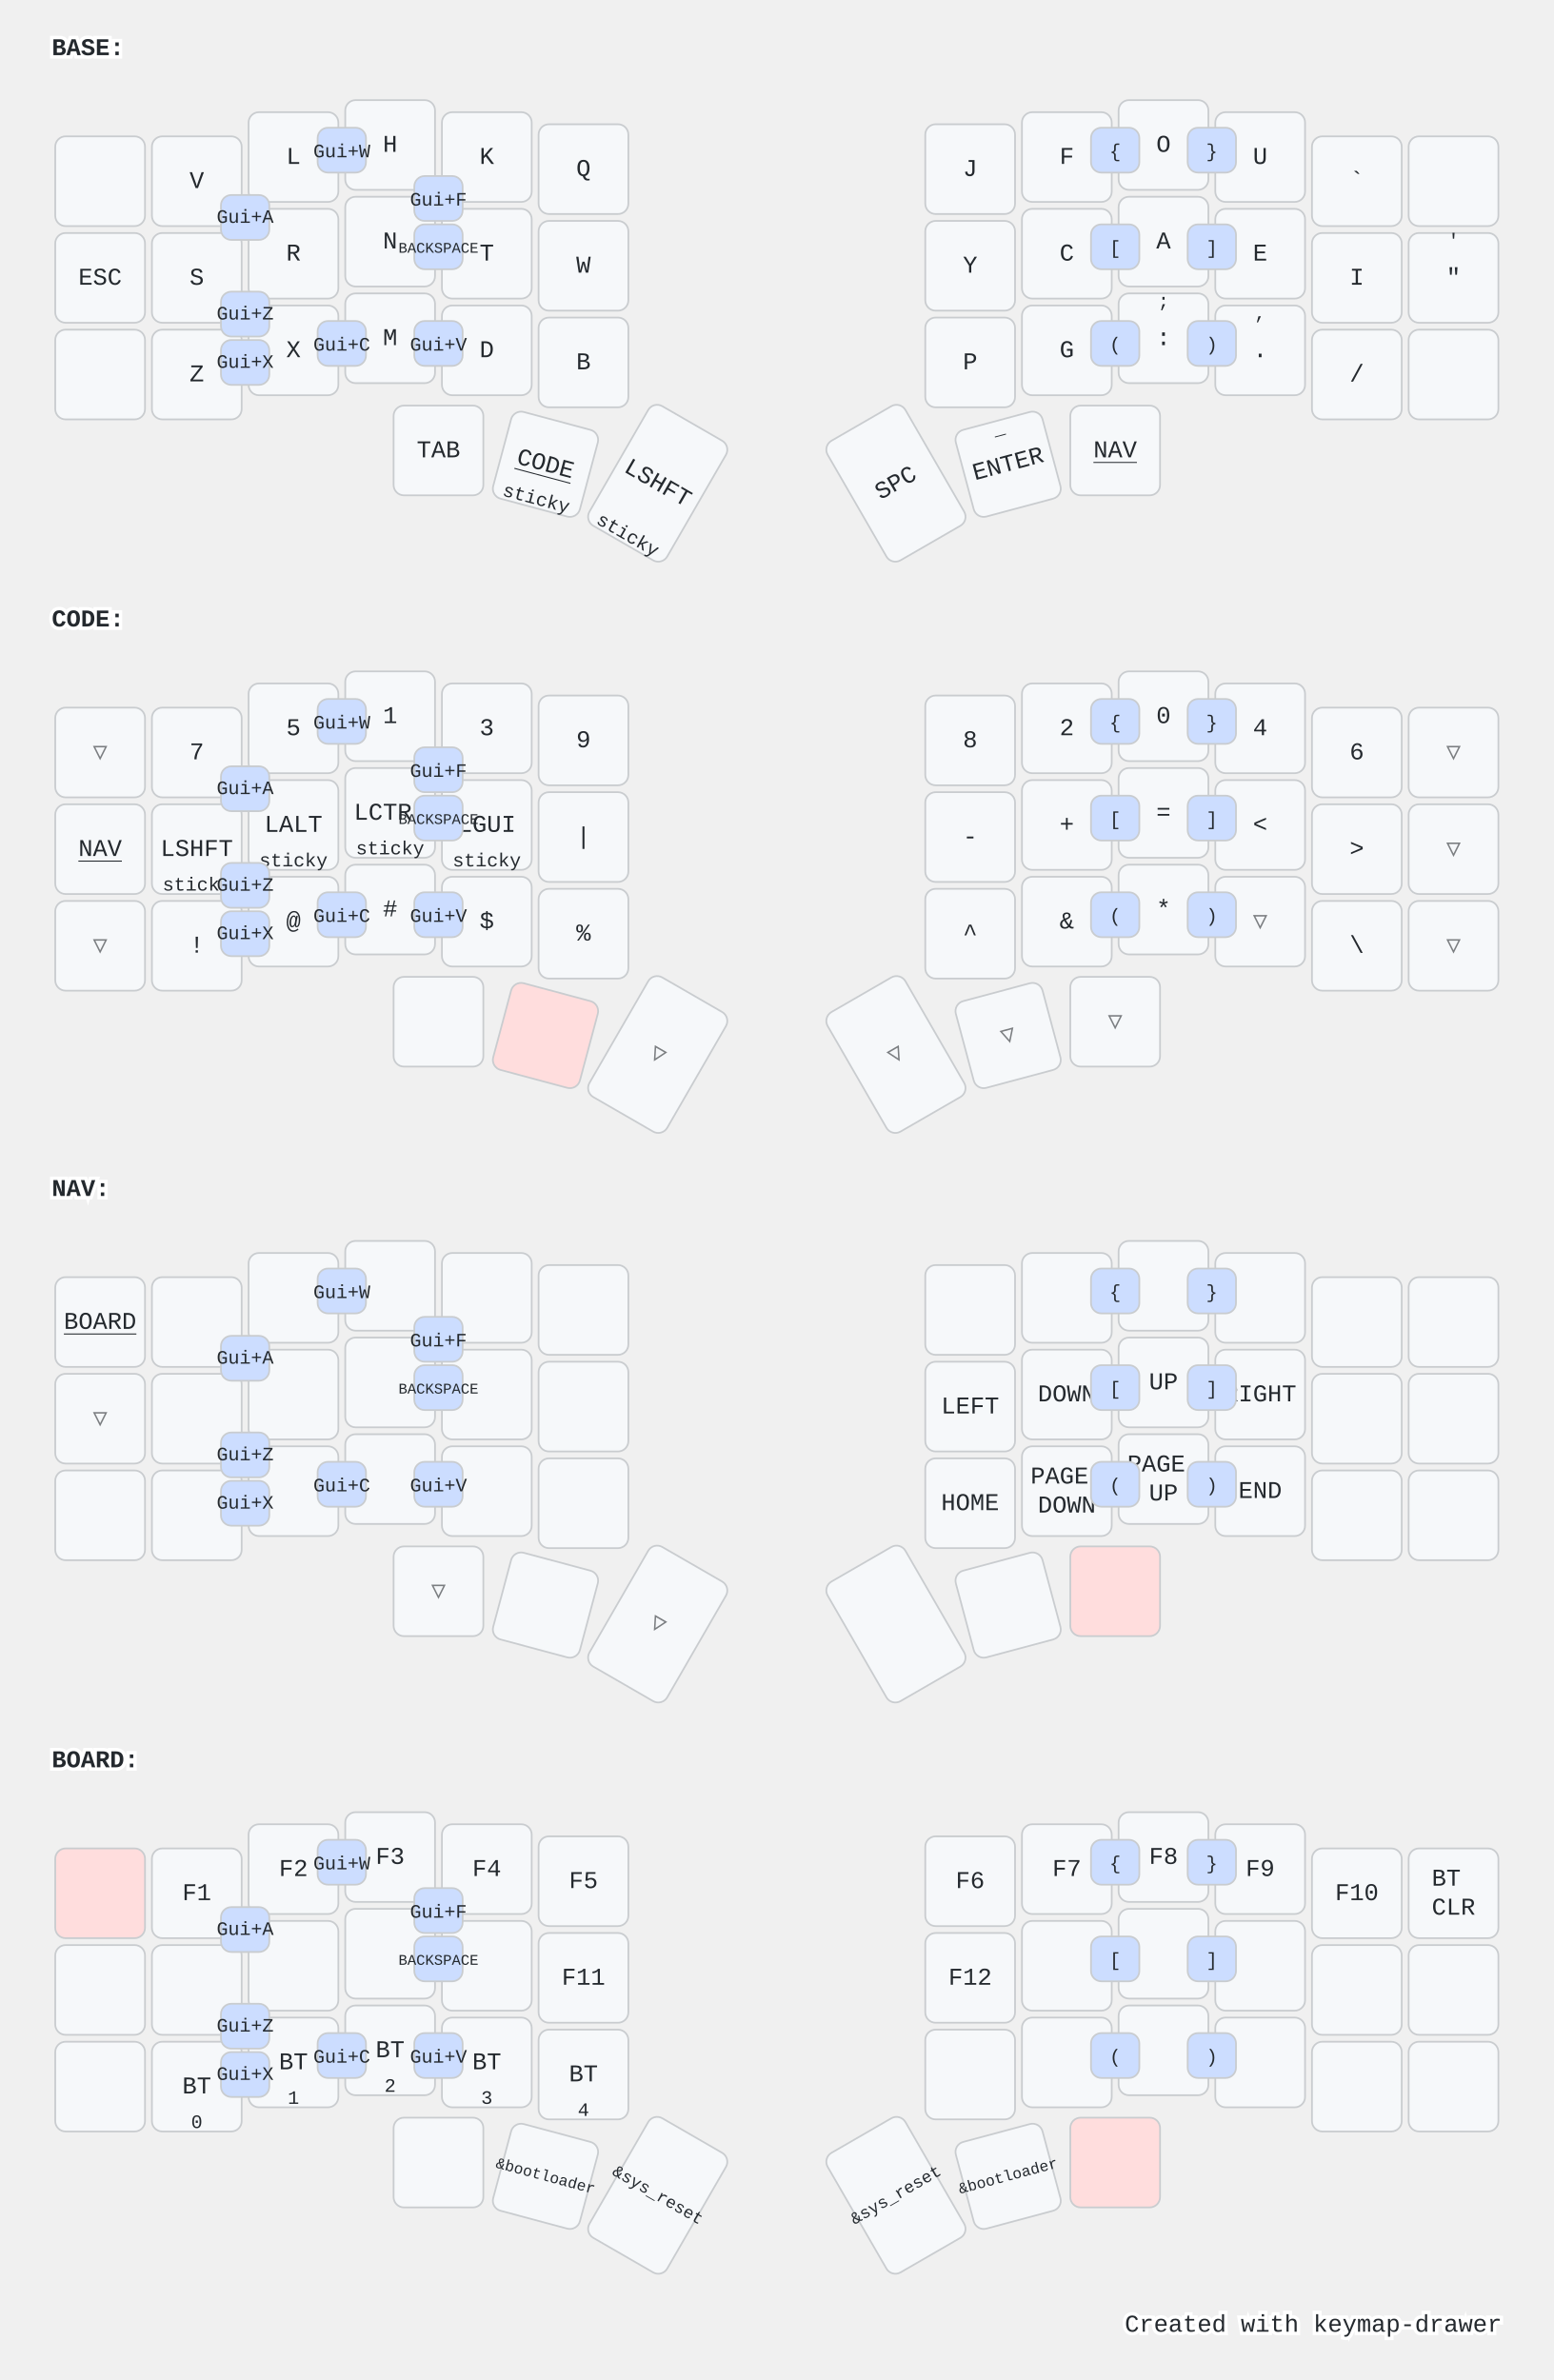
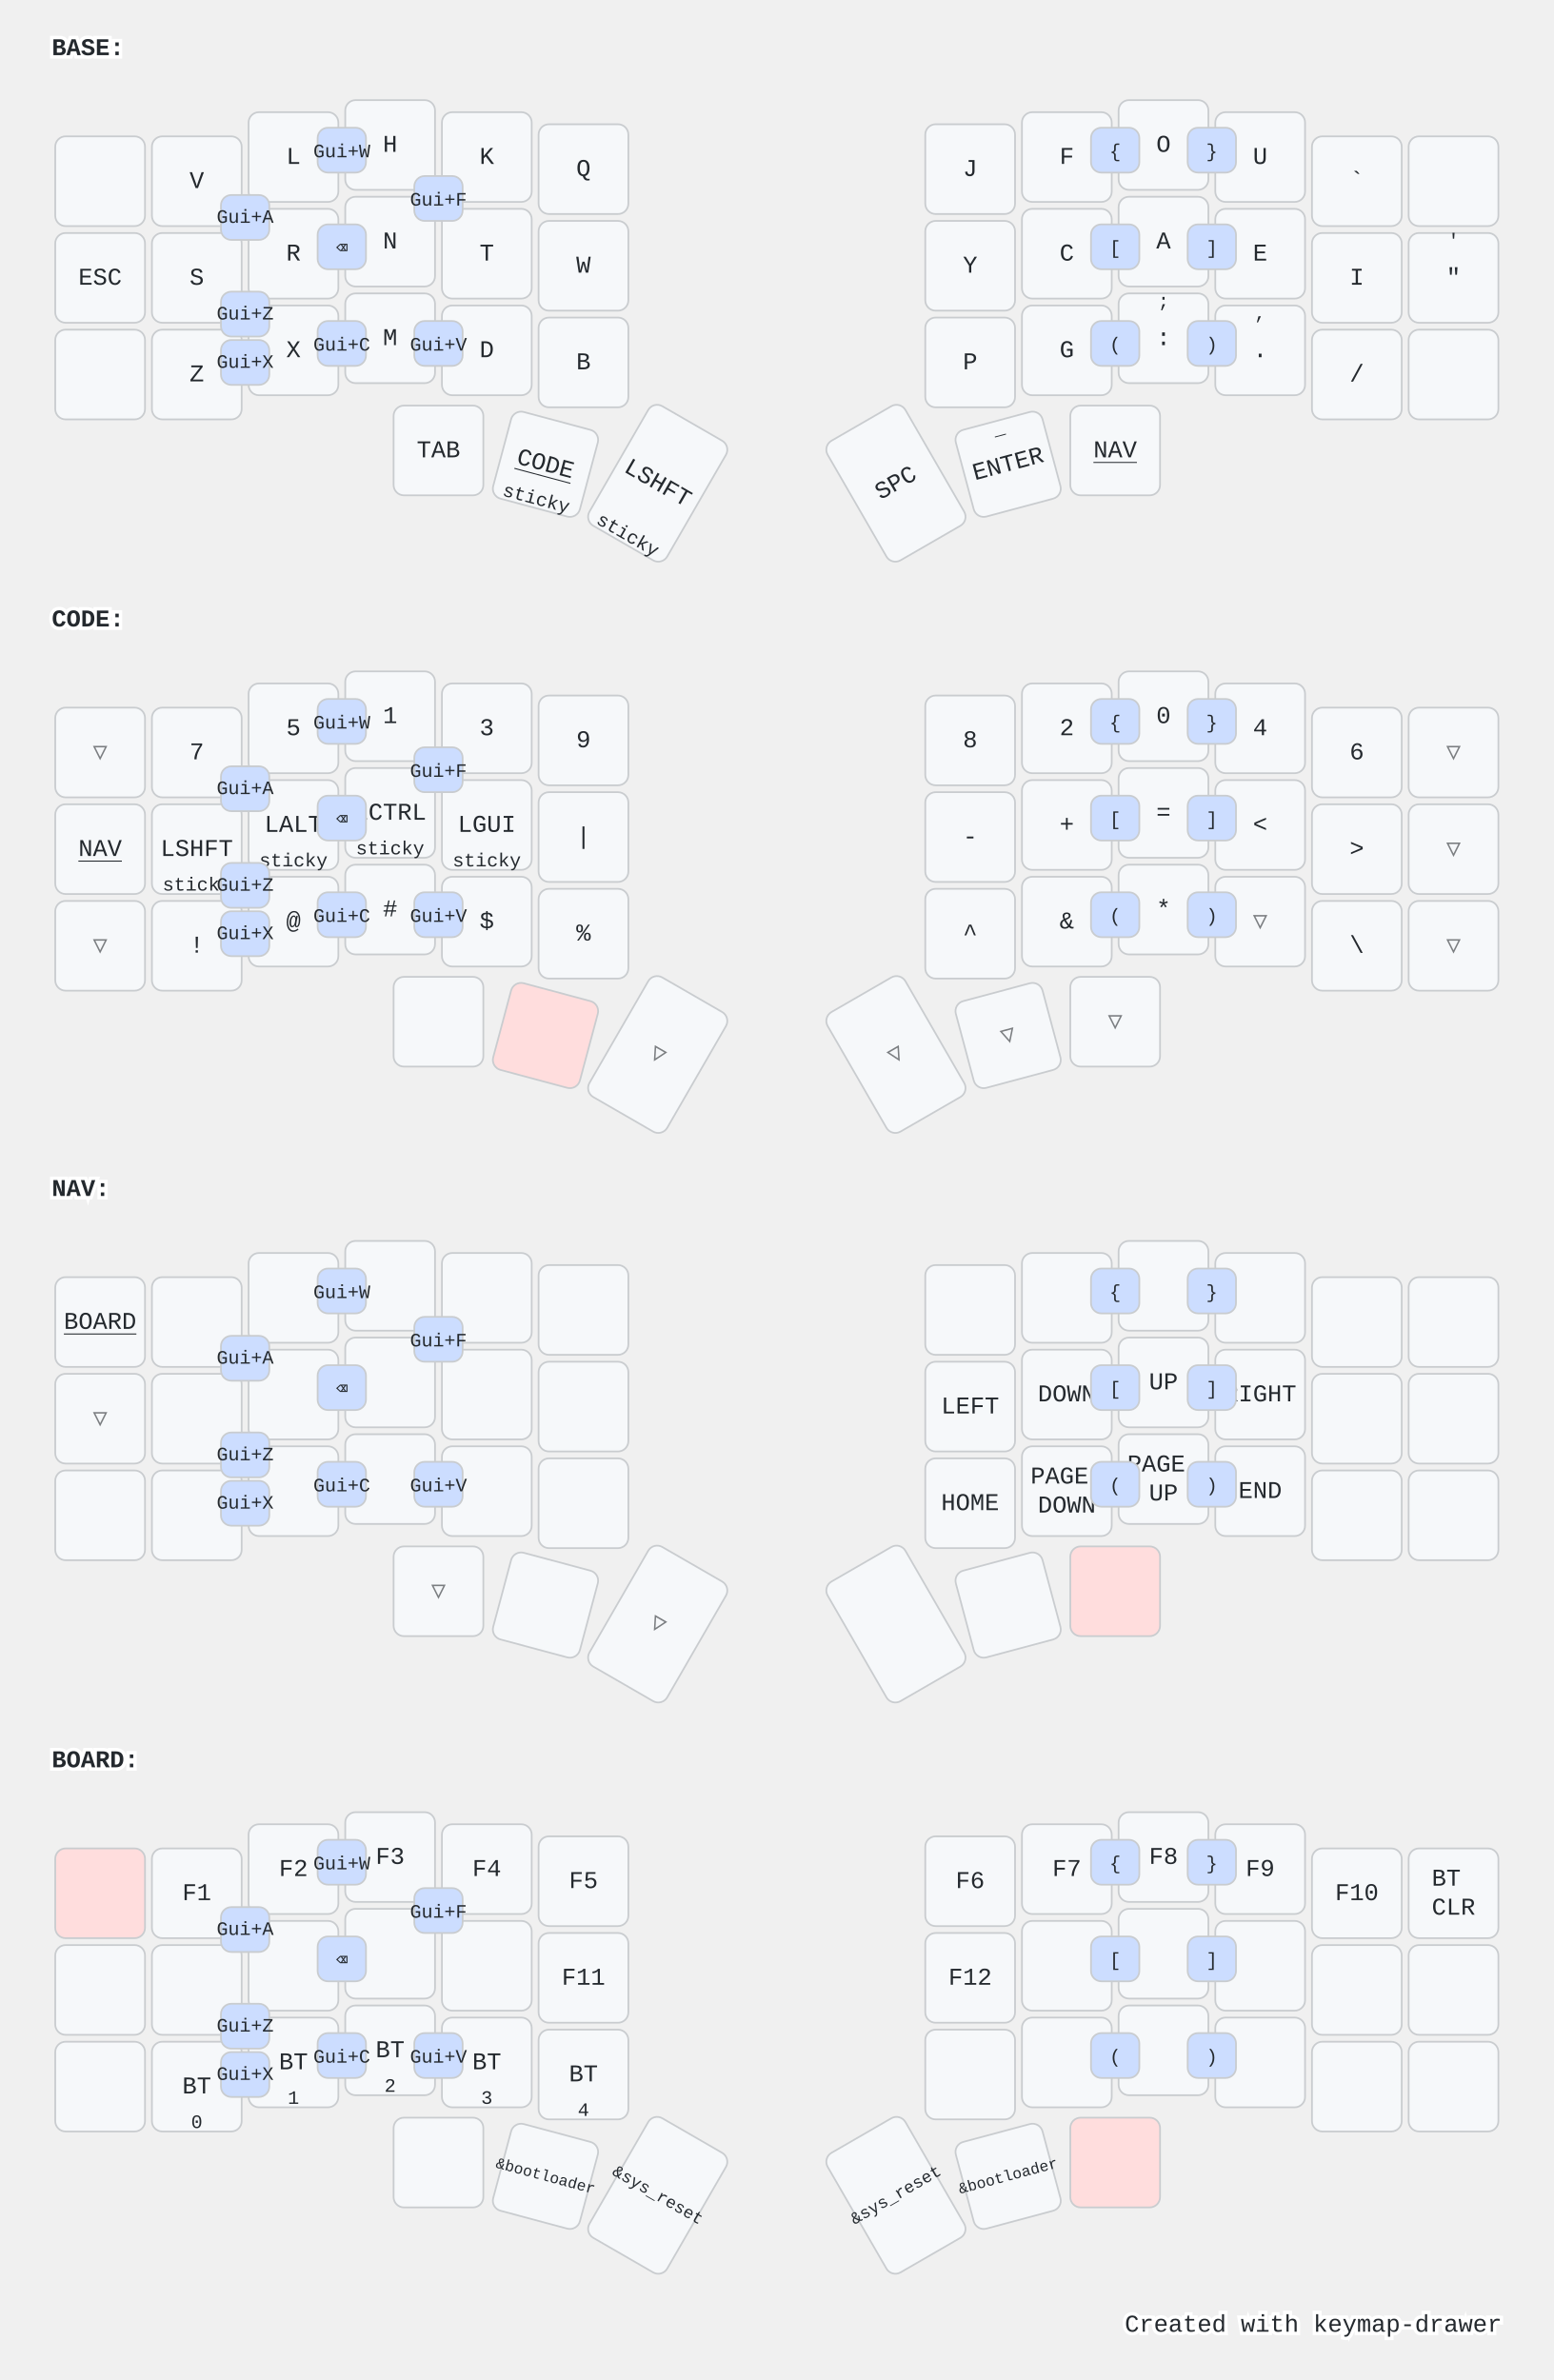
<svg xmlns="http://www.w3.org/2000/svg" width="900" height="1379" viewBox="0 0 900 1379" class="keymap">
  <style>/* inherit to force styles through use tags */
svg path {
    fill: inherit;
}

/* font and background color specifications */
svg.keymap {
    font-family: SFMono-Regular,Consolas,Liberation Mono,Menlo,monospace;
    font-size: 14px;
    font-kerning: normal;
    text-rendering: optimizeLegibility;
    fill: #24292e;
}

/* default key styling */
rect.key {
    fill: #f6f8fa;
}

rect.key, rect.combo {
    stroke: #c9cccf;
    stroke-width: 1;
}

/* default key side styling, only used is draw_key_sides is set */
rect.side {
    filter: brightness(90%);
}

/* color accent for combo boxes */
rect.combo, rect.combo-separate {
    fill: #cdf;
}

/* color accent for held keys */
rect.held, rect.combo.held {
    fill: #fdd;
}

/* color accent for ghost (optional) keys */
rect.ghost, rect.combo.ghost {
    stroke-dasharray: 4, 4;
    stroke-width: 2;
}

text {
    text-anchor: middle;
    dominant-baseline: middle;
}

/* styling for layer labels */
text.label {
    font-weight: bold;
    text-anchor: start;
    stroke: white;
    stroke-width: 4;
    paint-order: stroke;
}

/* styling for optional footer */
text.footer {
    text-anchor: end;
    dominant-baseline: auto;
    stroke: white;
    stroke-width: 4;
    paint-order: stroke;
}

/* styling for combo tap, and key non-tap label text */
text.combo, text.hold, text.shifted, text.left, text.right {
    font-size: 11px;
}

text.hold {
    text-anchor: middle;
    dominant-baseline: auto;
}

text.shifted {
    text-anchor: middle;
    dominant-baseline: hanging;
}

text.left {
    text-anchor: start;
}

text.right {
    text-anchor: end;
}

text.layer-activator {
    text-decoration: underline;
}

/* styling for hold/shifted label text in combo box */
text.combo.hold, text.combo.shifted, text.combo.left, text.combo.right {
    font-size: 8px;
}

/* lighter symbol for transparent keys */
text.trans {
    fill: #7b7e81;
}

/* styling for combo dendrons */
path.combo {
    stroke-width: 1;
    stroke: gray;
    fill: none;
}

/* Start Tabler Icons Cleanup */
/* cannot use height/width with glyphs */
.icon-tabler &gt; path {
    fill: inherit;
    stroke: inherit;
    stroke-width: 2;
}
/* hide tabler's default box */
.icon-tabler &gt; path[stroke="none"][fill="none"] {
    visibility: hidden;
}
/* End Tabler Icons Cleanup */

@media (prefers-color-scheme: dark) {
svg.keymap { fill: #d1d6db; }
rect.key { fill: #3f4750; }
rect.key, rect.combo { stroke: #60666c; }
rect.combo, rect.combo-separate { fill: #1f3d7a; }
rect.held, rect.combo.held { fill: #854747; }
text.label, text.footer { stroke: black; }
text.trans { fill: #7e8184; }
path.combo { stroke: #7f7f7f; }

}</style>
  <g transform="translate(30, 0)" class="layer-BASE">
    <text x="0" y="28" class="label" id="BASE">BASE:</text>
    <g transform="translate(0, 56)">
      <g transform="translate(28, 49)" class="key keypos-0">
        <rect rx="6" ry="6" x="-26" y="-26" width="52" height="52" class="key" />
      </g>
      <g transform="translate(84, 49)" class="key keypos-1">
        <rect rx="6" ry="6" x="-26" y="-26" width="52" height="52" class="key" />
        <text x="0" y="0" class="key tap">V</text>
      </g>
      <g transform="translate(140, 35)" class="key keypos-2">
        <rect rx="6" ry="6" x="-26" y="-26" width="52" height="52" class="key" />
        <text x="0" y="0" class="key tap">L</text>
      </g>
      <g transform="translate(196, 28)" class="key keypos-3">
        <rect rx="6" ry="6" x="-26" y="-26" width="52" height="52" class="key" />
        <text x="0" y="0" class="key tap">H</text>
      </g>
      <g transform="translate(252, 35)" class="key keypos-4">
        <rect rx="6" ry="6" x="-26" y="-26" width="52" height="52" class="key" />
        <text x="0" y="0" class="key tap">K</text>
      </g>
      <g transform="translate(308, 42)" class="key keypos-5">
        <rect rx="6" ry="6" x="-26" y="-26" width="52" height="52" class="key" />
        <text x="0" y="0" class="key tap">Q</text>
      </g>
      <g transform="translate(532, 42)" class="key keypos-6">
        <rect rx="6" ry="6" x="-26" y="-26" width="52" height="52" class="key" />
        <text x="0" y="0" class="key tap">J</text>
      </g>
      <g transform="translate(588, 35)" class="key keypos-7">
        <rect rx="6" ry="6" x="-26" y="-26" width="52" height="52" class="key" />
        <text x="0" y="0" class="key tap">F</text>
      </g>
      <g transform="translate(644, 28)" class="key keypos-8">
        <rect rx="6" ry="6" x="-26" y="-26" width="52" height="52" class="key" />
        <text x="0" y="0" class="key tap">O</text>
      </g>
      <g transform="translate(700, 35)" class="key keypos-9">
        <rect rx="6" ry="6" x="-26" y="-26" width="52" height="52" class="key" />
        <text x="0" y="0" class="key tap">U</text>
      </g>
      <g transform="translate(756, 49)" class="key keypos-10">
        <rect rx="6" ry="6" x="-26" y="-26" width="52" height="52" class="key" />
        <text x="0" y="0" class="key tap">`</text>
      </g>
      <g transform="translate(812, 49)" class="key keypos-11">
        <rect rx="6" ry="6" x="-26" y="-26" width="52" height="52" class="key" />
      </g>
      <g transform="translate(28, 105)" class="key keypos-12">
        <rect rx="6" ry="6" x="-26" y="-26" width="52" height="52" class="key" />
        <text x="0" y="0" class="key tap">ESC</text>
      </g>
      <g transform="translate(84, 105)" class="key keypos-13">
        <rect rx="6" ry="6" x="-26" y="-26" width="52" height="52" class="key" />
        <text x="0" y="0" class="key tap">S</text>
      </g>
      <g transform="translate(140, 91)" class="key keypos-14">
        <rect rx="6" ry="6" x="-26" y="-26" width="52" height="52" class="key" />
        <text x="0" y="0" class="key tap">R</text>
      </g>
      <g transform="translate(196, 84)" class="key keypos-15">
        <rect rx="6" ry="6" x="-26" y="-26" width="52" height="52" class="key" />
        <text x="0" y="0" class="key tap">N</text>
      </g>
      <g transform="translate(252, 91)" class="key keypos-16">
        <rect rx="6" ry="6" x="-26" y="-26" width="52" height="52" class="key" />
        <text x="0" y="0" class="key tap">T</text>
      </g>
      <g transform="translate(308, 98)" class="key keypos-17">
        <rect rx="6" ry="6" x="-26" y="-26" width="52" height="52" class="key" />
        <text x="0" y="0" class="key tap">W</text>
      </g>
      <g transform="translate(532, 98)" class="key keypos-18">
        <rect rx="6" ry="6" x="-26" y="-26" width="52" height="52" class="key" />
        <text x="0" y="0" class="key tap">Y</text>
      </g>
      <g transform="translate(588, 91)" class="key keypos-19">
        <rect rx="6" ry="6" x="-26" y="-26" width="52" height="52" class="key" />
        <text x="0" y="0" class="key tap">C</text>
      </g>
      <g transform="translate(644, 84)" class="key keypos-20">
        <rect rx="6" ry="6" x="-26" y="-26" width="52" height="52" class="key" />
        <text x="0" y="0" class="key tap">A</text>
      </g>
      <g transform="translate(700, 91)" class="key keypos-21">
        <rect rx="6" ry="6" x="-26" y="-26" width="52" height="52" class="key" />
        <text x="0" y="0" class="key tap">E</text>
      </g>
      <g transform="translate(756, 105)" class="key keypos-22">
        <rect rx="6" ry="6" x="-26" y="-26" width="52" height="52" class="key" />
        <text x="0" y="0" class="key tap">I</text>
      </g>
      <g transform="translate(812, 105)" class="key keypos-23">
        <rect rx="6" ry="6" x="-26" y="-26" width="52" height="52" class="key" />
        <text x="0" y="0" class="key tap">"</text>
        <text x="0" y="-24" class="key shifted">'</text>
      </g>
      <g transform="translate(28, 161)" class="key keypos-24">
        <rect rx="6" ry="6" x="-26" y="-26" width="52" height="52" class="key" />
      </g>
      <g transform="translate(84, 161)" class="key keypos-25">
        <rect rx="6" ry="6" x="-26" y="-26" width="52" height="52" class="key" />
        <text x="0" y="0" class="key tap">Z</text>
      </g>
      <g transform="translate(140, 147)" class="key keypos-26">
        <rect rx="6" ry="6" x="-26" y="-26" width="52" height="52" class="key" />
        <text x="0" y="0" class="key tap">X</text>
      </g>
      <g transform="translate(196, 140)" class="key keypos-27">
        <rect rx="6" ry="6" x="-26" y="-26" width="52" height="52" class="key" />
        <text x="0" y="0" class="key tap">M</text>
      </g>
      <g transform="translate(252, 147)" class="key keypos-28">
        <rect rx="6" ry="6" x="-26" y="-26" width="52" height="52" class="key" />
        <text x="0" y="0" class="key tap">D</text>
      </g>
      <g transform="translate(308, 154)" class="key keypos-29">
        <rect rx="6" ry="6" x="-26" y="-26" width="52" height="52" class="key" />
        <text x="0" y="0" class="key tap">B</text>
      </g>
      <g transform="translate(532, 154)" class="key keypos-30">
        <rect rx="6" ry="6" x="-26" y="-26" width="52" height="52" class="key" />
        <text x="0" y="0" class="key tap">P</text>
      </g>
      <g transform="translate(588, 147)" class="key keypos-31">
        <rect rx="6" ry="6" x="-26" y="-26" width="52" height="52" class="key" />
        <text x="0" y="0" class="key tap">G</text>
      </g>
      <g transform="translate(644, 140)" class="key keypos-32">
        <rect rx="6" ry="6" x="-26" y="-26" width="52" height="52" class="key" />
        <text x="0" y="0" class="key tap">:</text>
        <text x="0" y="-24" class="key shifted">;</text>
      </g>
      <g transform="translate(700, 147)" class="key keypos-33">
        <rect rx="6" ry="6" x="-26" y="-26" width="52" height="52" class="key" />
        <text x="0" y="0" class="key tap">.</text>
        <text x="0" y="-24" class="key shifted">,</text>
      </g>
      <g transform="translate(756, 161)" class="key keypos-34">
        <rect rx="6" ry="6" x="-26" y="-26" width="52" height="52" class="key" />
        <text x="0" y="0" class="key tap">/</text>
      </g>
      <g transform="translate(812, 161)" class="key keypos-35">
        <rect rx="6" ry="6" x="-26" y="-26" width="52" height="52" class="key" />
      </g>
      <g transform="translate(224, 205)" class="key keypos-36">
        <rect rx="6" ry="6" x="-26" y="-26" width="52" height="52" class="key" />
        <text x="0" y="0" class="key tap">TAB</text>
      </g>
      <g transform="translate(286, 213) rotate(15.0)" class="key keypos-37">
        <rect rx="6" ry="6" x="-26" y="-26" width="52" height="52" class="key" />
        <a href="#CODE">
          <text x="0" y="0" class="key tap layer-activator">CODE</text>
        </a>
        <text x="0" y="24" class="key hold">sticky</text>
      </g>
      <g transform="translate(351, 224) rotate(30.0)" class="key keypos-38">
        <rect rx="6" ry="6" x="-26" y="-40" width="52" height="80" class="key" />
        <text x="0" y="0" class="key tap">LSHFT</text>
        <text x="0" y="38" class="key hold">sticky</text>
      </g>
      <g transform="translate(489, 224) rotate(-30.0)" class="key keypos-39">
        <rect rx="6" ry="6" x="-26" y="-40" width="52" height="80" class="key" />
        <text x="0" y="0" class="key tap">SPC</text>
      </g>
      <g transform="translate(554, 213) rotate(-15.0)" class="key keypos-40">
        <rect rx="6" ry="6" x="-26" y="-26" width="52" height="52" class="key" />
        <text x="0" y="0" class="key tap">ENTER</text>
        <text x="0" y="-24" class="key shifted">_</text>
      </g>
      <g transform="translate(616, 205)" class="key keypos-41">
        <rect rx="6" ry="6" x="-26" y="-26" width="52" height="52" class="key" />
        <a href="#NAV">
          <text x="0" y="0" class="key tap layer-activator">NAV</text>
        </a>
      </g>
      <g class="combo combopos-0">
        <rect rx="6" ry="6" x="602" y="130" width="28" height="26" class="combo" />
        <text x="616" y="144" class="combo tap">(</text>
      </g>
      <g class="combo combopos-1">
        <rect rx="6" ry="6" x="658" y="130" width="28" height="26" class="combo" />
        <text x="672" y="144" class="combo tap">)</text>
      </g>
      <g class="combo combopos-2">
        <rect rx="6" ry="6" x="602" y="74" width="28" height="26" class="combo" />
        <text x="616" y="88" class="combo tap">[</text>
      </g>
      <g class="combo combopos-3">
        <rect rx="6" ry="6" x="658" y="74" width="28" height="26" class="combo" />
        <text x="672" y="88" class="combo tap">]</text>
      </g>
      <g class="combo combopos-4">
        <rect rx="6" ry="6" x="602" y="18" width="28" height="26" class="combo" />
        <text x="616" y="32" class="combo tap">{</text>
      </g>
      <g class="combo combopos-5">
        <rect rx="6" ry="6" x="658" y="18" width="28" height="26" class="combo" />
        <text x="672" y="32" class="combo tap">}</text>
      </g>
      <g class="combo combopos-6">
-         <rect rx="6" ry="6" x="210" y="74" width="28" height="26" class="combo" />
-         <text x="224" y="88" class="combo tap">
-           <tspan style="font-size: 78%">BACKSPACE</tspan>
-         </text>
+         <rect rx="6" ry="6" x="154" y="74" width="28" height="26" class="combo" />
+         <text x="168" y="88" class="combo tap">⌫</text>
      </g>
      <g class="combo combopos-7">
        <rect rx="6" ry="6" x="98" y="141" width="28" height="26" class="combo" />
        <text x="112" y="154" class="combo tap">Gui+X</text>
      </g>
      <g class="combo combopos-8">
        <rect rx="6" ry="6" x="154" y="130" width="28" height="26" class="combo" />
        <text x="168" y="144" class="combo tap">Gui+C</text>
      </g>
      <g class="combo combopos-9">
        <rect rx="6" ry="6" x="210" y="130" width="28" height="26" class="combo" />
        <text x="224" y="144" class="combo tap">Gui+V</text>
      </g>
      <g class="combo combopos-10">
        <rect rx="6" ry="6" x="210" y="46" width="28" height="26" class="combo" />
        <text x="224" y="60" class="combo tap">Gui+F</text>
      </g>
      <g class="combo combopos-11">
        <rect rx="6" ry="6" x="98" y="113" width="28" height="26" class="combo" />
        <text x="112" y="126" class="combo tap">Gui+Z</text>
      </g>
      <g class="combo combopos-12">
        <rect rx="6" ry="6" x="98" y="57" width="28" height="26" class="combo" />
        <text x="112" y="70" class="combo tap">Gui+A</text>
      </g>
      <g class="combo combopos-13">
        <rect rx="6" ry="6" x="154" y="18" width="28" height="26" class="combo" />
        <text x="168" y="32" class="combo tap">Gui+W</text>
      </g>
    </g>
  </g>
  <g transform="translate(30, 331)" class="layer-CODE">
    <text x="0" y="28" class="label" id="CODE">CODE:</text>
    <g transform="translate(0, 56)">
      <g transform="translate(28, 49)" class="key trans keypos-0">
        <rect rx="6" ry="6" x="-26" y="-26" width="52" height="52" class="key trans" />
        <text x="0" y="0" class="key trans tap">▽</text>
      </g>
      <g transform="translate(84, 49)" class="key keypos-1">
        <rect rx="6" ry="6" x="-26" y="-26" width="52" height="52" class="key" />
        <text x="0" y="0" class="key tap">7</text>
      </g>
      <g transform="translate(140, 35)" class="key keypos-2">
        <rect rx="6" ry="6" x="-26" y="-26" width="52" height="52" class="key" />
        <text x="0" y="0" class="key tap">5</text>
      </g>
      <g transform="translate(196, 28)" class="key keypos-3">
        <rect rx="6" ry="6" x="-26" y="-26" width="52" height="52" class="key" />
        <text x="0" y="0" class="key tap">1</text>
      </g>
      <g transform="translate(252, 35)" class="key keypos-4">
        <rect rx="6" ry="6" x="-26" y="-26" width="52" height="52" class="key" />
        <text x="0" y="0" class="key tap">3</text>
      </g>
      <g transform="translate(308, 42)" class="key keypos-5">
        <rect rx="6" ry="6" x="-26" y="-26" width="52" height="52" class="key" />
        <text x="0" y="0" class="key tap">9</text>
      </g>
      <g transform="translate(532, 42)" class="key keypos-6">
        <rect rx="6" ry="6" x="-26" y="-26" width="52" height="52" class="key" />
        <text x="0" y="0" class="key tap">8</text>
      </g>
      <g transform="translate(588, 35)" class="key keypos-7">
        <rect rx="6" ry="6" x="-26" y="-26" width="52" height="52" class="key" />
        <text x="0" y="0" class="key tap">2</text>
      </g>
      <g transform="translate(644, 28)" class="key keypos-8">
        <rect rx="6" ry="6" x="-26" y="-26" width="52" height="52" class="key" />
        <text x="0" y="0" class="key tap">0</text>
      </g>
      <g transform="translate(700, 35)" class="key keypos-9">
        <rect rx="6" ry="6" x="-26" y="-26" width="52" height="52" class="key" />
        <text x="0" y="0" class="key tap">4</text>
      </g>
      <g transform="translate(756, 49)" class="key keypos-10">
        <rect rx="6" ry="6" x="-26" y="-26" width="52" height="52" class="key" />
        <text x="0" y="0" class="key tap">6</text>
      </g>
      <g transform="translate(812, 49)" class="key trans keypos-11">
        <rect rx="6" ry="6" x="-26" y="-26" width="52" height="52" class="key trans" />
        <text x="0" y="0" class="key trans tap">▽</text>
      </g>
      <g transform="translate(28, 105)" class="key keypos-12">
        <rect rx="6" ry="6" x="-26" y="-26" width="52" height="52" class="key" />
        <a href="#NAV">
          <text x="0" y="0" class="key tap layer-activator">NAV</text>
        </a>
      </g>
      <g transform="translate(84, 105)" class="key keypos-13">
        <rect rx="6" ry="6" x="-26" y="-26" width="52" height="52" class="key" />
        <text x="0" y="0" class="key tap">LSHFT</text>
        <text x="0" y="24" class="key hold">sticky</text>
      </g>
      <g transform="translate(140, 91)" class="key keypos-14">
        <rect rx="6" ry="6" x="-26" y="-26" width="52" height="52" class="key" />
        <text x="0" y="0" class="key tap">LALT</text>
        <text x="0" y="24" class="key hold">sticky</text>
      </g>
      <g transform="translate(196, 84)" class="key keypos-15">
        <rect rx="6" ry="6" x="-26" y="-26" width="52" height="52" class="key" />
        <text x="0" y="0" class="key tap">LCTRL</text>
        <text x="0" y="24" class="key hold">sticky</text>
      </g>
      <g transform="translate(252, 91)" class="key keypos-16">
        <rect rx="6" ry="6" x="-26" y="-26" width="52" height="52" class="key" />
        <text x="0" y="0" class="key tap">LGUI</text>
        <text x="0" y="24" class="key hold">sticky</text>
      </g>
      <g transform="translate(308, 98)" class="key keypos-17">
        <rect rx="6" ry="6" x="-26" y="-26" width="52" height="52" class="key" />
        <text x="0" y="0" class="key tap">|</text>
      </g>
      <g transform="translate(532, 98)" class="key keypos-18">
        <rect rx="6" ry="6" x="-26" y="-26" width="52" height="52" class="key" />
        <text x="0" y="0" class="key tap">-</text>
      </g>
      <g transform="translate(588, 91)" class="key keypos-19">
        <rect rx="6" ry="6" x="-26" y="-26" width="52" height="52" class="key" />
        <text x="0" y="0" class="key tap">+</text>
      </g>
      <g transform="translate(644, 84)" class="key keypos-20">
        <rect rx="6" ry="6" x="-26" y="-26" width="52" height="52" class="key" />
        <text x="0" y="0" class="key tap">=</text>
      </g>
      <g transform="translate(700, 91)" class="key keypos-21">
        <rect rx="6" ry="6" x="-26" y="-26" width="52" height="52" class="key" />
        <text x="0" y="0" class="key tap">&lt;</text>
      </g>
      <g transform="translate(756, 105)" class="key keypos-22">
        <rect rx="6" ry="6" x="-26" y="-26" width="52" height="52" class="key" />
        <text x="0" y="0" class="key tap">&gt;</text>
      </g>
      <g transform="translate(812, 105)" class="key trans keypos-23">
        <rect rx="6" ry="6" x="-26" y="-26" width="52" height="52" class="key trans" />
        <text x="0" y="0" class="key trans tap">▽</text>
      </g>
      <g transform="translate(28, 161)" class="key trans keypos-24">
        <rect rx="6" ry="6" x="-26" y="-26" width="52" height="52" class="key trans" />
        <text x="0" y="0" class="key trans tap">▽</text>
      </g>
      <g transform="translate(84, 161)" class="key keypos-25">
        <rect rx="6" ry="6" x="-26" y="-26" width="52" height="52" class="key" />
        <text x="0" y="0" class="key tap">!</text>
      </g>
      <g transform="translate(140, 147)" class="key keypos-26">
        <rect rx="6" ry="6" x="-26" y="-26" width="52" height="52" class="key" />
        <text x="0" y="0" class="key tap">@</text>
      </g>
      <g transform="translate(196, 140)" class="key keypos-27">
        <rect rx="6" ry="6" x="-26" y="-26" width="52" height="52" class="key" />
        <text x="0" y="0" class="key tap">#</text>
      </g>
      <g transform="translate(252, 147)" class="key keypos-28">
        <rect rx="6" ry="6" x="-26" y="-26" width="52" height="52" class="key" />
        <text x="0" y="0" class="key tap">$</text>
      </g>
      <g transform="translate(308, 154)" class="key keypos-29">
        <rect rx="6" ry="6" x="-26" y="-26" width="52" height="52" class="key" />
        <text x="0" y="0" class="key tap">%</text>
      </g>
      <g transform="translate(532, 154)" class="key keypos-30">
        <rect rx="6" ry="6" x="-26" y="-26" width="52" height="52" class="key" />
        <text x="0" y="0" class="key tap">^</text>
      </g>
      <g transform="translate(588, 147)" class="key keypos-31">
        <rect rx="6" ry="6" x="-26" y="-26" width="52" height="52" class="key" />
        <text x="0" y="0" class="key tap">&amp;</text>
      </g>
      <g transform="translate(644, 140)" class="key keypos-32">
        <rect rx="6" ry="6" x="-26" y="-26" width="52" height="52" class="key" />
        <text x="0" y="0" class="key tap">*</text>
      </g>
      <g transform="translate(700, 147)" class="key trans keypos-33">
        <rect rx="6" ry="6" x="-26" y="-26" width="52" height="52" class="key trans" />
        <text x="0" y="0" class="key trans tap">▽</text>
      </g>
      <g transform="translate(756, 161)" class="key keypos-34">
        <rect rx="6" ry="6" x="-26" y="-26" width="52" height="52" class="key" />
        <text x="0" y="0" class="key tap">\</text>
      </g>
      <g transform="translate(812, 161)" class="key trans keypos-35">
        <rect rx="6" ry="6" x="-26" y="-26" width="52" height="52" class="key trans" />
        <text x="0" y="0" class="key trans tap">▽</text>
      </g>
      <g transform="translate(224, 205)" class="key keypos-36">
        <rect rx="6" ry="6" x="-26" y="-26" width="52" height="52" class="key" />
      </g>
      <g transform="translate(286, 213) rotate(15.0)" class="key held keypos-37">
        <rect rx="6" ry="6" x="-26" y="-26" width="52" height="52" class="key held" />
      </g>
      <g transform="translate(351, 224) rotate(30.0)" class="key trans keypos-38">
        <rect rx="6" ry="6" x="-26" y="-40" width="52" height="80" class="key trans" />
        <text x="0" y="0" class="key trans tap">▽</text>
      </g>
      <g transform="translate(489, 224) rotate(-30.0)" class="key trans keypos-39">
        <rect rx="6" ry="6" x="-26" y="-40" width="52" height="80" class="key trans" />
        <text x="0" y="0" class="key trans tap">▽</text>
      </g>
      <g transform="translate(554, 213) rotate(-15.0)" class="key trans keypos-40">
        <rect rx="6" ry="6" x="-26" y="-26" width="52" height="52" class="key trans" />
        <text x="0" y="0" class="key trans tap">▽</text>
      </g>
      <g transform="translate(616, 205)" class="key trans keypos-41">
        <rect rx="6" ry="6" x="-26" y="-26" width="52" height="52" class="key trans" />
        <text x="0" y="0" class="key trans tap">▽</text>
      </g>
      <g class="combo combopos-0">
        <rect rx="6" ry="6" x="602" y="130" width="28" height="26" class="combo" />
        <text x="616" y="144" class="combo tap">(</text>
      </g>
      <g class="combo combopos-1">
        <rect rx="6" ry="6" x="658" y="130" width="28" height="26" class="combo" />
        <text x="672" y="144" class="combo tap">)</text>
      </g>
      <g class="combo combopos-2">
        <rect rx="6" ry="6" x="602" y="74" width="28" height="26" class="combo" />
        <text x="616" y="88" class="combo tap">[</text>
      </g>
      <g class="combo combopos-3">
        <rect rx="6" ry="6" x="658" y="74" width="28" height="26" class="combo" />
        <text x="672" y="88" class="combo tap">]</text>
      </g>
      <g class="combo combopos-4">
        <rect rx="6" ry="6" x="602" y="18" width="28" height="26" class="combo" />
        <text x="616" y="32" class="combo tap">{</text>
      </g>
      <g class="combo combopos-5">
        <rect rx="6" ry="6" x="658" y="18" width="28" height="26" class="combo" />
        <text x="672" y="32" class="combo tap">}</text>
      </g>
      <g class="combo combopos-6">
-         <rect rx="6" ry="6" x="210" y="74" width="28" height="26" class="combo" />
-         <text x="224" y="88" class="combo tap">
-           <tspan style="font-size: 78%">BACKSPACE</tspan>
-         </text>
+         <rect rx="6" ry="6" x="154" y="74" width="28" height="26" class="combo" />
+         <text x="168" y="88" class="combo tap">⌫</text>
      </g>
      <g class="combo combopos-7">
        <rect rx="6" ry="6" x="98" y="141" width="28" height="26" class="combo" />
        <text x="112" y="154" class="combo tap">Gui+X</text>
      </g>
      <g class="combo combopos-8">
        <rect rx="6" ry="6" x="154" y="130" width="28" height="26" class="combo" />
        <text x="168" y="144" class="combo tap">Gui+C</text>
      </g>
      <g class="combo combopos-9">
        <rect rx="6" ry="6" x="210" y="130" width="28" height="26" class="combo" />
        <text x="224" y="144" class="combo tap">Gui+V</text>
      </g>
      <g class="combo combopos-10">
        <rect rx="6" ry="6" x="210" y="46" width="28" height="26" class="combo" />
        <text x="224" y="60" class="combo tap">Gui+F</text>
      </g>
      <g class="combo combopos-11">
        <rect rx="6" ry="6" x="98" y="113" width="28" height="26" class="combo" />
        <text x="112" y="126" class="combo tap">Gui+Z</text>
      </g>
      <g class="combo combopos-12">
        <rect rx="6" ry="6" x="98" y="57" width="28" height="26" class="combo" />
        <text x="112" y="70" class="combo tap">Gui+A</text>
      </g>
      <g class="combo combopos-13">
        <rect rx="6" ry="6" x="154" y="18" width="28" height="26" class="combo" />
        <text x="168" y="32" class="combo tap">Gui+W</text>
      </g>
    </g>
  </g>
  <g transform="translate(30, 661)" class="layer-NAV">
    <text x="0" y="28" class="label" id="NAV">NAV:</text>
    <g transform="translate(0, 56)">
      <g transform="translate(28, 49)" class="key keypos-0">
        <rect rx="6" ry="6" x="-26" y="-26" width="52" height="52" class="key" />
        <a href="#BOARD">
          <text x="0" y="0" class="key tap layer-activator">BOARD</text>
        </a>
      </g>
      <g transform="translate(84, 49)" class="key keypos-1">
        <rect rx="6" ry="6" x="-26" y="-26" width="52" height="52" class="key" />
      </g>
      <g transform="translate(140, 35)" class="key keypos-2">
        <rect rx="6" ry="6" x="-26" y="-26" width="52" height="52" class="key" />
      </g>
      <g transform="translate(196, 28)" class="key keypos-3">
        <rect rx="6" ry="6" x="-26" y="-26" width="52" height="52" class="key" />
      </g>
      <g transform="translate(252, 35)" class="key keypos-4">
        <rect rx="6" ry="6" x="-26" y="-26" width="52" height="52" class="key" />
      </g>
      <g transform="translate(308, 42)" class="key keypos-5">
        <rect rx="6" ry="6" x="-26" y="-26" width="52" height="52" class="key" />
      </g>
      <g transform="translate(532, 42)" class="key keypos-6">
        <rect rx="6" ry="6" x="-26" y="-26" width="52" height="52" class="key" />
      </g>
      <g transform="translate(588, 35)" class="key keypos-7">
        <rect rx="6" ry="6" x="-26" y="-26" width="52" height="52" class="key" />
      </g>
      <g transform="translate(644, 28)" class="key keypos-8">
        <rect rx="6" ry="6" x="-26" y="-26" width="52" height="52" class="key" />
      </g>
      <g transform="translate(700, 35)" class="key keypos-9">
        <rect rx="6" ry="6" x="-26" y="-26" width="52" height="52" class="key" />
      </g>
      <g transform="translate(756, 49)" class="key keypos-10">
        <rect rx="6" ry="6" x="-26" y="-26" width="52" height="52" class="key" />
      </g>
      <g transform="translate(812, 49)" class="key keypos-11">
        <rect rx="6" ry="6" x="-26" y="-26" width="52" height="52" class="key" />
      </g>
      <g transform="translate(28, 105)" class="key trans keypos-12">
        <rect rx="6" ry="6" x="-26" y="-26" width="52" height="52" class="key trans" />
        <text x="0" y="0" class="key trans tap">▽</text>
      </g>
      <g transform="translate(84, 105)" class="key keypos-13">
        <rect rx="6" ry="6" x="-26" y="-26" width="52" height="52" class="key" />
      </g>
      <g transform="translate(140, 91)" class="key keypos-14">
        <rect rx="6" ry="6" x="-26" y="-26" width="52" height="52" class="key" />
      </g>
      <g transform="translate(196, 84)" class="key keypos-15">
        <rect rx="6" ry="6" x="-26" y="-26" width="52" height="52" class="key" />
      </g>
      <g transform="translate(252, 91)" class="key keypos-16">
        <rect rx="6" ry="6" x="-26" y="-26" width="52" height="52" class="key" />
      </g>
      <g transform="translate(308, 98)" class="key keypos-17">
        <rect rx="6" ry="6" x="-26" y="-26" width="52" height="52" class="key" />
      </g>
      <g transform="translate(532, 98)" class="key keypos-18">
        <rect rx="6" ry="6" x="-26" y="-26" width="52" height="52" class="key" />
        <text x="0" y="0" class="key tap">LEFT</text>
      </g>
      <g transform="translate(588, 91)" class="key keypos-19">
        <rect rx="6" ry="6" x="-26" y="-26" width="52" height="52" class="key" />
        <text x="0" y="0" class="key tap">DOWN</text>
      </g>
      <g transform="translate(644, 84)" class="key keypos-20">
        <rect rx="6" ry="6" x="-26" y="-26" width="52" height="52" class="key" />
        <text x="0" y="0" class="key tap">UP</text>
      </g>
      <g transform="translate(700, 91)" class="key keypos-21">
        <rect rx="6" ry="6" x="-26" y="-26" width="52" height="52" class="key" />
        <text x="0" y="0" class="key tap">RIGHT</text>
      </g>
      <g transform="translate(756, 105)" class="key keypos-22">
        <rect rx="6" ry="6" x="-26" y="-26" width="52" height="52" class="key" />
      </g>
      <g transform="translate(812, 105)" class="key keypos-23">
        <rect rx="6" ry="6" x="-26" y="-26" width="52" height="52" class="key" />
      </g>
      <g transform="translate(28, 161)" class="key keypos-24">
        <rect rx="6" ry="6" x="-26" y="-26" width="52" height="52" class="key" />
      </g>
      <g transform="translate(84, 161)" class="key keypos-25">
        <rect rx="6" ry="6" x="-26" y="-26" width="52" height="52" class="key" />
      </g>
      <g transform="translate(140, 147)" class="key keypos-26">
        <rect rx="6" ry="6" x="-26" y="-26" width="52" height="52" class="key" />
      </g>
      <g transform="translate(196, 140)" class="key keypos-27">
        <rect rx="6" ry="6" x="-26" y="-26" width="52" height="52" class="key" />
      </g>
      <g transform="translate(252, 147)" class="key keypos-28">
        <rect rx="6" ry="6" x="-26" y="-26" width="52" height="52" class="key" />
      </g>
      <g transform="translate(308, 154)" class="key keypos-29">
        <rect rx="6" ry="6" x="-26" y="-26" width="52" height="52" class="key" />
      </g>
      <g transform="translate(532, 154)" class="key keypos-30">
        <rect rx="6" ry="6" x="-26" y="-26" width="52" height="52" class="key" />
        <text x="0" y="0" class="key tap">HOME</text>
      </g>
      <g transform="translate(588, 147)" class="key keypos-31">
        <rect rx="6" ry="6" x="-26" y="-26" width="52" height="52" class="key" />
        <text x="0" y="0" class="key tap">
          <tspan x="0" dy="-0.6em">PAGE</tspan>
          <tspan x="0" dy="1.2em">DOWN</tspan>
        </text>
      </g>
      <g transform="translate(644, 140)" class="key keypos-32">
        <rect rx="6" ry="6" x="-26" y="-26" width="52" height="52" class="key" />
        <text x="0" y="0" class="key tap">
          <tspan x="0" dy="-0.6em">PAGE</tspan>
          <tspan x="0" dy="1.2em">UP</tspan>
        </text>
      </g>
      <g transform="translate(700, 147)" class="key keypos-33">
        <rect rx="6" ry="6" x="-26" y="-26" width="52" height="52" class="key" />
        <text x="0" y="0" class="key tap">END</text>
      </g>
      <g transform="translate(756, 161)" class="key keypos-34">
        <rect rx="6" ry="6" x="-26" y="-26" width="52" height="52" class="key" />
      </g>
      <g transform="translate(812, 161)" class="key keypos-35">
        <rect rx="6" ry="6" x="-26" y="-26" width="52" height="52" class="key" />
      </g>
      <g transform="translate(224, 205)" class="key trans keypos-36">
        <rect rx="6" ry="6" x="-26" y="-26" width="52" height="52" class="key trans" />
        <text x="0" y="0" class="key trans tap">▽</text>
      </g>
      <g transform="translate(286, 213) rotate(15.0)" class="key keypos-37">
        <rect rx="6" ry="6" x="-26" y="-26" width="52" height="52" class="key" />
      </g>
      <g transform="translate(351, 224) rotate(30.0)" class="key trans keypos-38">
        <rect rx="6" ry="6" x="-26" y="-40" width="52" height="80" class="key trans" />
        <text x="0" y="0" class="key trans tap">▽</text>
      </g>
      <g transform="translate(489, 224) rotate(-30.0)" class="key keypos-39">
        <rect rx="6" ry="6" x="-26" y="-40" width="52" height="80" class="key" />
      </g>
      <g transform="translate(554, 213) rotate(-15.0)" class="key keypos-40">
        <rect rx="6" ry="6" x="-26" y="-26" width="52" height="52" class="key" />
      </g>
      <g transform="translate(616, 205)" class="key held keypos-41">
        <rect rx="6" ry="6" x="-26" y="-26" width="52" height="52" class="key held" />
      </g>
      <g class="combo combopos-0">
        <rect rx="6" ry="6" x="602" y="130" width="28" height="26" class="combo" />
        <text x="616" y="144" class="combo tap">(</text>
      </g>
      <g class="combo combopos-1">
        <rect rx="6" ry="6" x="658" y="130" width="28" height="26" class="combo" />
        <text x="672" y="144" class="combo tap">)</text>
      </g>
      <g class="combo combopos-2">
        <rect rx="6" ry="6" x="602" y="74" width="28" height="26" class="combo" />
        <text x="616" y="88" class="combo tap">[</text>
      </g>
      <g class="combo combopos-3">
        <rect rx="6" ry="6" x="658" y="74" width="28" height="26" class="combo" />
        <text x="672" y="88" class="combo tap">]</text>
      </g>
      <g class="combo combopos-4">
        <rect rx="6" ry="6" x="602" y="18" width="28" height="26" class="combo" />
        <text x="616" y="32" class="combo tap">{</text>
      </g>
      <g class="combo combopos-5">
        <rect rx="6" ry="6" x="658" y="18" width="28" height="26" class="combo" />
        <text x="672" y="32" class="combo tap">}</text>
      </g>
      <g class="combo combopos-6">
-         <rect rx="6" ry="6" x="210" y="74" width="28" height="26" class="combo" />
-         <text x="224" y="88" class="combo tap">
-           <tspan style="font-size: 78%">BACKSPACE</tspan>
-         </text>
+         <rect rx="6" ry="6" x="154" y="74" width="28" height="26" class="combo" />
+         <text x="168" y="88" class="combo tap">⌫</text>
      </g>
      <g class="combo combopos-7">
        <rect rx="6" ry="6" x="98" y="141" width="28" height="26" class="combo" />
        <text x="112" y="154" class="combo tap">Gui+X</text>
      </g>
      <g class="combo combopos-8">
        <rect rx="6" ry="6" x="154" y="130" width="28" height="26" class="combo" />
        <text x="168" y="144" class="combo tap">Gui+C</text>
      </g>
      <g class="combo combopos-9">
        <rect rx="6" ry="6" x="210" y="130" width="28" height="26" class="combo" />
        <text x="224" y="144" class="combo tap">Gui+V</text>
      </g>
      <g class="combo combopos-10">
        <rect rx="6" ry="6" x="210" y="46" width="28" height="26" class="combo" />
        <text x="224" y="60" class="combo tap">Gui+F</text>
      </g>
      <g class="combo combopos-11">
        <rect rx="6" ry="6" x="98" y="113" width="28" height="26" class="combo" />
        <text x="112" y="126" class="combo tap">Gui+Z</text>
      </g>
      <g class="combo combopos-12">
        <rect rx="6" ry="6" x="98" y="57" width="28" height="26" class="combo" />
        <text x="112" y="70" class="combo tap">Gui+A</text>
      </g>
      <g class="combo combopos-13">
        <rect rx="6" ry="6" x="154" y="18" width="28" height="26" class="combo" />
        <text x="168" y="32" class="combo tap">Gui+W</text>
      </g>
    </g>
  </g>
  <g transform="translate(30, 992)" class="layer-BOARD">
    <text x="0" y="28" class="label" id="BOARD">BOARD:</text>
    <g transform="translate(0, 56)">
      <g transform="translate(28, 49)" class="key held keypos-0">
        <rect rx="6" ry="6" x="-26" y="-26" width="52" height="52" class="key held" />
      </g>
      <g transform="translate(84, 49)" class="key keypos-1">
        <rect rx="6" ry="6" x="-26" y="-26" width="52" height="52" class="key" />
        <text x="0" y="0" class="key tap">F1</text>
      </g>
      <g transform="translate(140, 35)" class="key keypos-2">
        <rect rx="6" ry="6" x="-26" y="-26" width="52" height="52" class="key" />
        <text x="0" y="0" class="key tap">F2</text>
      </g>
      <g transform="translate(196, 28)" class="key keypos-3">
        <rect rx="6" ry="6" x="-26" y="-26" width="52" height="52" class="key" />
        <text x="0" y="0" class="key tap">F3</text>
      </g>
      <g transform="translate(252, 35)" class="key keypos-4">
        <rect rx="6" ry="6" x="-26" y="-26" width="52" height="52" class="key" />
        <text x="0" y="0" class="key tap">F4</text>
      </g>
      <g transform="translate(308, 42)" class="key keypos-5">
        <rect rx="6" ry="6" x="-26" y="-26" width="52" height="52" class="key" />
        <text x="0" y="0" class="key tap">F5</text>
      </g>
      <g transform="translate(532, 42)" class="key keypos-6">
        <rect rx="6" ry="6" x="-26" y="-26" width="52" height="52" class="key" />
        <text x="0" y="0" class="key tap">F6</text>
      </g>
      <g transform="translate(588, 35)" class="key keypos-7">
        <rect rx="6" ry="6" x="-26" y="-26" width="52" height="52" class="key" />
        <text x="0" y="0" class="key tap">F7</text>
      </g>
      <g transform="translate(644, 28)" class="key keypos-8">
        <rect rx="6" ry="6" x="-26" y="-26" width="52" height="52" class="key" />
        <text x="0" y="0" class="key tap">F8</text>
      </g>
      <g transform="translate(700, 35)" class="key keypos-9">
        <rect rx="6" ry="6" x="-26" y="-26" width="52" height="52" class="key" />
        <text x="0" y="0" class="key tap">F9</text>
      </g>
      <g transform="translate(756, 49)" class="key keypos-10">
        <rect rx="6" ry="6" x="-26" y="-26" width="52" height="52" class="key" />
        <text x="0" y="0" class="key tap">F10</text>
      </g>
      <g transform="translate(812, 49)" class="key keypos-11">
        <rect rx="6" ry="6" x="-26" y="-26" width="52" height="52" class="key" />
        <text x="0" y="0" class="key tap">
          <tspan x="0" dy="-0.6em">BT</tspan>
          <tspan x="0" dy="1.2em">CLR</tspan>
        </text>
      </g>
      <g transform="translate(28, 105)" class="key keypos-12">
        <rect rx="6" ry="6" x="-26" y="-26" width="52" height="52" class="key" />
      </g>
      <g transform="translate(84, 105)" class="key keypos-13">
        <rect rx="6" ry="6" x="-26" y="-26" width="52" height="52" class="key" />
      </g>
      <g transform="translate(140, 91)" class="key keypos-14">
        <rect rx="6" ry="6" x="-26" y="-26" width="52" height="52" class="key" />
      </g>
      <g transform="translate(196, 84)" class="key keypos-15">
        <rect rx="6" ry="6" x="-26" y="-26" width="52" height="52" class="key" />
      </g>
      <g transform="translate(252, 91)" class="key keypos-16">
        <rect rx="6" ry="6" x="-26" y="-26" width="52" height="52" class="key" />
      </g>
      <g transform="translate(308, 98)" class="key keypos-17">
        <rect rx="6" ry="6" x="-26" y="-26" width="52" height="52" class="key" />
        <text x="0" y="0" class="key tap">F11</text>
      </g>
      <g transform="translate(532, 98)" class="key keypos-18">
        <rect rx="6" ry="6" x="-26" y="-26" width="52" height="52" class="key" />
        <text x="0" y="0" class="key tap">F12</text>
      </g>
      <g transform="translate(588, 91)" class="key keypos-19">
        <rect rx="6" ry="6" x="-26" y="-26" width="52" height="52" class="key" />
      </g>
      <g transform="translate(644, 84)" class="key keypos-20">
        <rect rx="6" ry="6" x="-26" y="-26" width="52" height="52" class="key" />
      </g>
      <g transform="translate(700, 91)" class="key keypos-21">
        <rect rx="6" ry="6" x="-26" y="-26" width="52" height="52" class="key" />
      </g>
      <g transform="translate(756, 105)" class="key keypos-22">
        <rect rx="6" ry="6" x="-26" y="-26" width="52" height="52" class="key" />
      </g>
      <g transform="translate(812, 105)" class="key keypos-23">
        <rect rx="6" ry="6" x="-26" y="-26" width="52" height="52" class="key" />
      </g>
      <g transform="translate(28, 161)" class="key keypos-24">
        <rect rx="6" ry="6" x="-26" y="-26" width="52" height="52" class="key" />
      </g>
      <g transform="translate(84, 161)" class="key keypos-25">
        <rect rx="6" ry="6" x="-26" y="-26" width="52" height="52" class="key" />
        <text x="0" y="0" class="key tap">BT</text>
        <text x="0" y="24" class="key hold">0</text>
      </g>
      <g transform="translate(140, 147)" class="key keypos-26">
        <rect rx="6" ry="6" x="-26" y="-26" width="52" height="52" class="key" />
        <text x="0" y="0" class="key tap">BT</text>
        <text x="0" y="24" class="key hold">1</text>
      </g>
      <g transform="translate(196, 140)" class="key keypos-27">
        <rect rx="6" ry="6" x="-26" y="-26" width="52" height="52" class="key" />
        <text x="0" y="0" class="key tap">BT</text>
        <text x="0" y="24" class="key hold">2</text>
      </g>
      <g transform="translate(252, 147)" class="key keypos-28">
        <rect rx="6" ry="6" x="-26" y="-26" width="52" height="52" class="key" />
        <text x="0" y="0" class="key tap">BT</text>
        <text x="0" y="24" class="key hold">3</text>
      </g>
      <g transform="translate(308, 154)" class="key keypos-29">
        <rect rx="6" ry="6" x="-26" y="-26" width="52" height="52" class="key" />
        <text x="0" y="0" class="key tap">BT</text>
        <text x="0" y="24" class="key hold">4</text>
      </g>
      <g transform="translate(532, 154)" class="key keypos-30">
        <rect rx="6" ry="6" x="-26" y="-26" width="52" height="52" class="key" />
      </g>
      <g transform="translate(588, 147)" class="key keypos-31">
        <rect rx="6" ry="6" x="-26" y="-26" width="52" height="52" class="key" />
      </g>
      <g transform="translate(644, 140)" class="key keypos-32">
        <rect rx="6" ry="6" x="-26" y="-26" width="52" height="52" class="key" />
      </g>
      <g transform="translate(700, 147)" class="key keypos-33">
        <rect rx="6" ry="6" x="-26" y="-26" width="52" height="52" class="key" />
      </g>
      <g transform="translate(756, 161)" class="key keypos-34">
        <rect rx="6" ry="6" x="-26" y="-26" width="52" height="52" class="key" />
      </g>
      <g transform="translate(812, 161)" class="key keypos-35">
        <rect rx="6" ry="6" x="-26" y="-26" width="52" height="52" class="key" />
      </g>
      <g transform="translate(224, 205)" class="key keypos-36">
        <rect rx="6" ry="6" x="-26" y="-26" width="52" height="52" class="key" />
      </g>
      <g transform="translate(286, 213) rotate(15.0)" class="key keypos-37">
        <rect rx="6" ry="6" x="-26" y="-26" width="52" height="52" class="key" />
        <text x="0" y="0" class="key tap">
          <tspan style="font-size: 64%">&amp;bootloader</tspan>
        </text>
      </g>
      <g transform="translate(351, 224) rotate(30.0)" class="key keypos-38">
        <rect rx="6" ry="6" x="-26" y="-40" width="52" height="80" class="key" />
        <text x="0" y="0" class="key tap">
          <tspan style="font-size: 70%">&amp;sys_reset</tspan>
        </text>
      </g>
      <g transform="translate(489, 224) rotate(-30.0)" class="key keypos-39">
        <rect rx="6" ry="6" x="-26" y="-40" width="52" height="80" class="key" />
        <text x="0" y="0" class="key tap">
          <tspan style="font-size: 70%">&amp;sys_reset</tspan>
        </text>
      </g>
      <g transform="translate(554, 213) rotate(-15.0)" class="key keypos-40">
        <rect rx="6" ry="6" x="-26" y="-26" width="52" height="52" class="key" />
        <text x="0" y="0" class="key tap">
          <tspan style="font-size: 64%">&amp;bootloader</tspan>
        </text>
      </g>
      <g transform="translate(616, 205)" class="key held keypos-41">
        <rect rx="6" ry="6" x="-26" y="-26" width="52" height="52" class="key held" />
      </g>
      <g class="combo combopos-0">
        <rect rx="6" ry="6" x="602" y="130" width="28" height="26" class="combo" />
        <text x="616" y="144" class="combo tap">(</text>
      </g>
      <g class="combo combopos-1">
        <rect rx="6" ry="6" x="658" y="130" width="28" height="26" class="combo" />
        <text x="672" y="144" class="combo tap">)</text>
      </g>
      <g class="combo combopos-2">
        <rect rx="6" ry="6" x="602" y="74" width="28" height="26" class="combo" />
        <text x="616" y="88" class="combo tap">[</text>
      </g>
      <g class="combo combopos-3">
        <rect rx="6" ry="6" x="658" y="74" width="28" height="26" class="combo" />
        <text x="672" y="88" class="combo tap">]</text>
      </g>
      <g class="combo combopos-4">
        <rect rx="6" ry="6" x="602" y="18" width="28" height="26" class="combo" />
        <text x="616" y="32" class="combo tap">{</text>
      </g>
      <g class="combo combopos-5">
        <rect rx="6" ry="6" x="658" y="18" width="28" height="26" class="combo" />
        <text x="672" y="32" class="combo tap">}</text>
      </g>
      <g class="combo combopos-6">
-         <rect rx="6" ry="6" x="210" y="74" width="28" height="26" class="combo" />
-         <text x="224" y="88" class="combo tap">
-           <tspan style="font-size: 78%">BACKSPACE</tspan>
-         </text>
+         <rect rx="6" ry="6" x="154" y="74" width="28" height="26" class="combo" />
+         <text x="168" y="88" class="combo tap">⌫</text>
      </g>
      <g class="combo combopos-7">
        <rect rx="6" ry="6" x="98" y="141" width="28" height="26" class="combo" />
        <text x="112" y="154" class="combo tap">Gui+X</text>
      </g>
      <g class="combo combopos-8">
        <rect rx="6" ry="6" x="154" y="130" width="28" height="26" class="combo" />
        <text x="168" y="144" class="combo tap">Gui+C</text>
      </g>
      <g class="combo combopos-9">
        <rect rx="6" ry="6" x="210" y="130" width="28" height="26" class="combo" />
        <text x="224" y="144" class="combo tap">Gui+V</text>
      </g>
      <g class="combo combopos-10">
        <rect rx="6" ry="6" x="210" y="46" width="28" height="26" class="combo" />
        <text x="224" y="60" class="combo tap">Gui+F</text>
      </g>
      <g class="combo combopos-11">
        <rect rx="6" ry="6" x="98" y="113" width="28" height="26" class="combo" />
        <text x="112" y="126" class="combo tap">Gui+Z</text>
      </g>
      <g class="combo combopos-12">
        <rect rx="6" ry="6" x="98" y="57" width="28" height="26" class="combo" />
        <text x="112" y="70" class="combo tap">Gui+A</text>
      </g>
      <g class="combo combopos-13">
        <rect rx="6" ry="6" x="154" y="18" width="28" height="26" class="combo" />
        <text x="168" y="32" class="combo tap">Gui+W</text>
      </g>
    </g>
  </g>
  <text x="870.0" y="1351.0" class="footer">Created with <a href="https://github.com/caksoylar/keymap-drawer">keymap-drawer</a>
  </text>
</svg>
